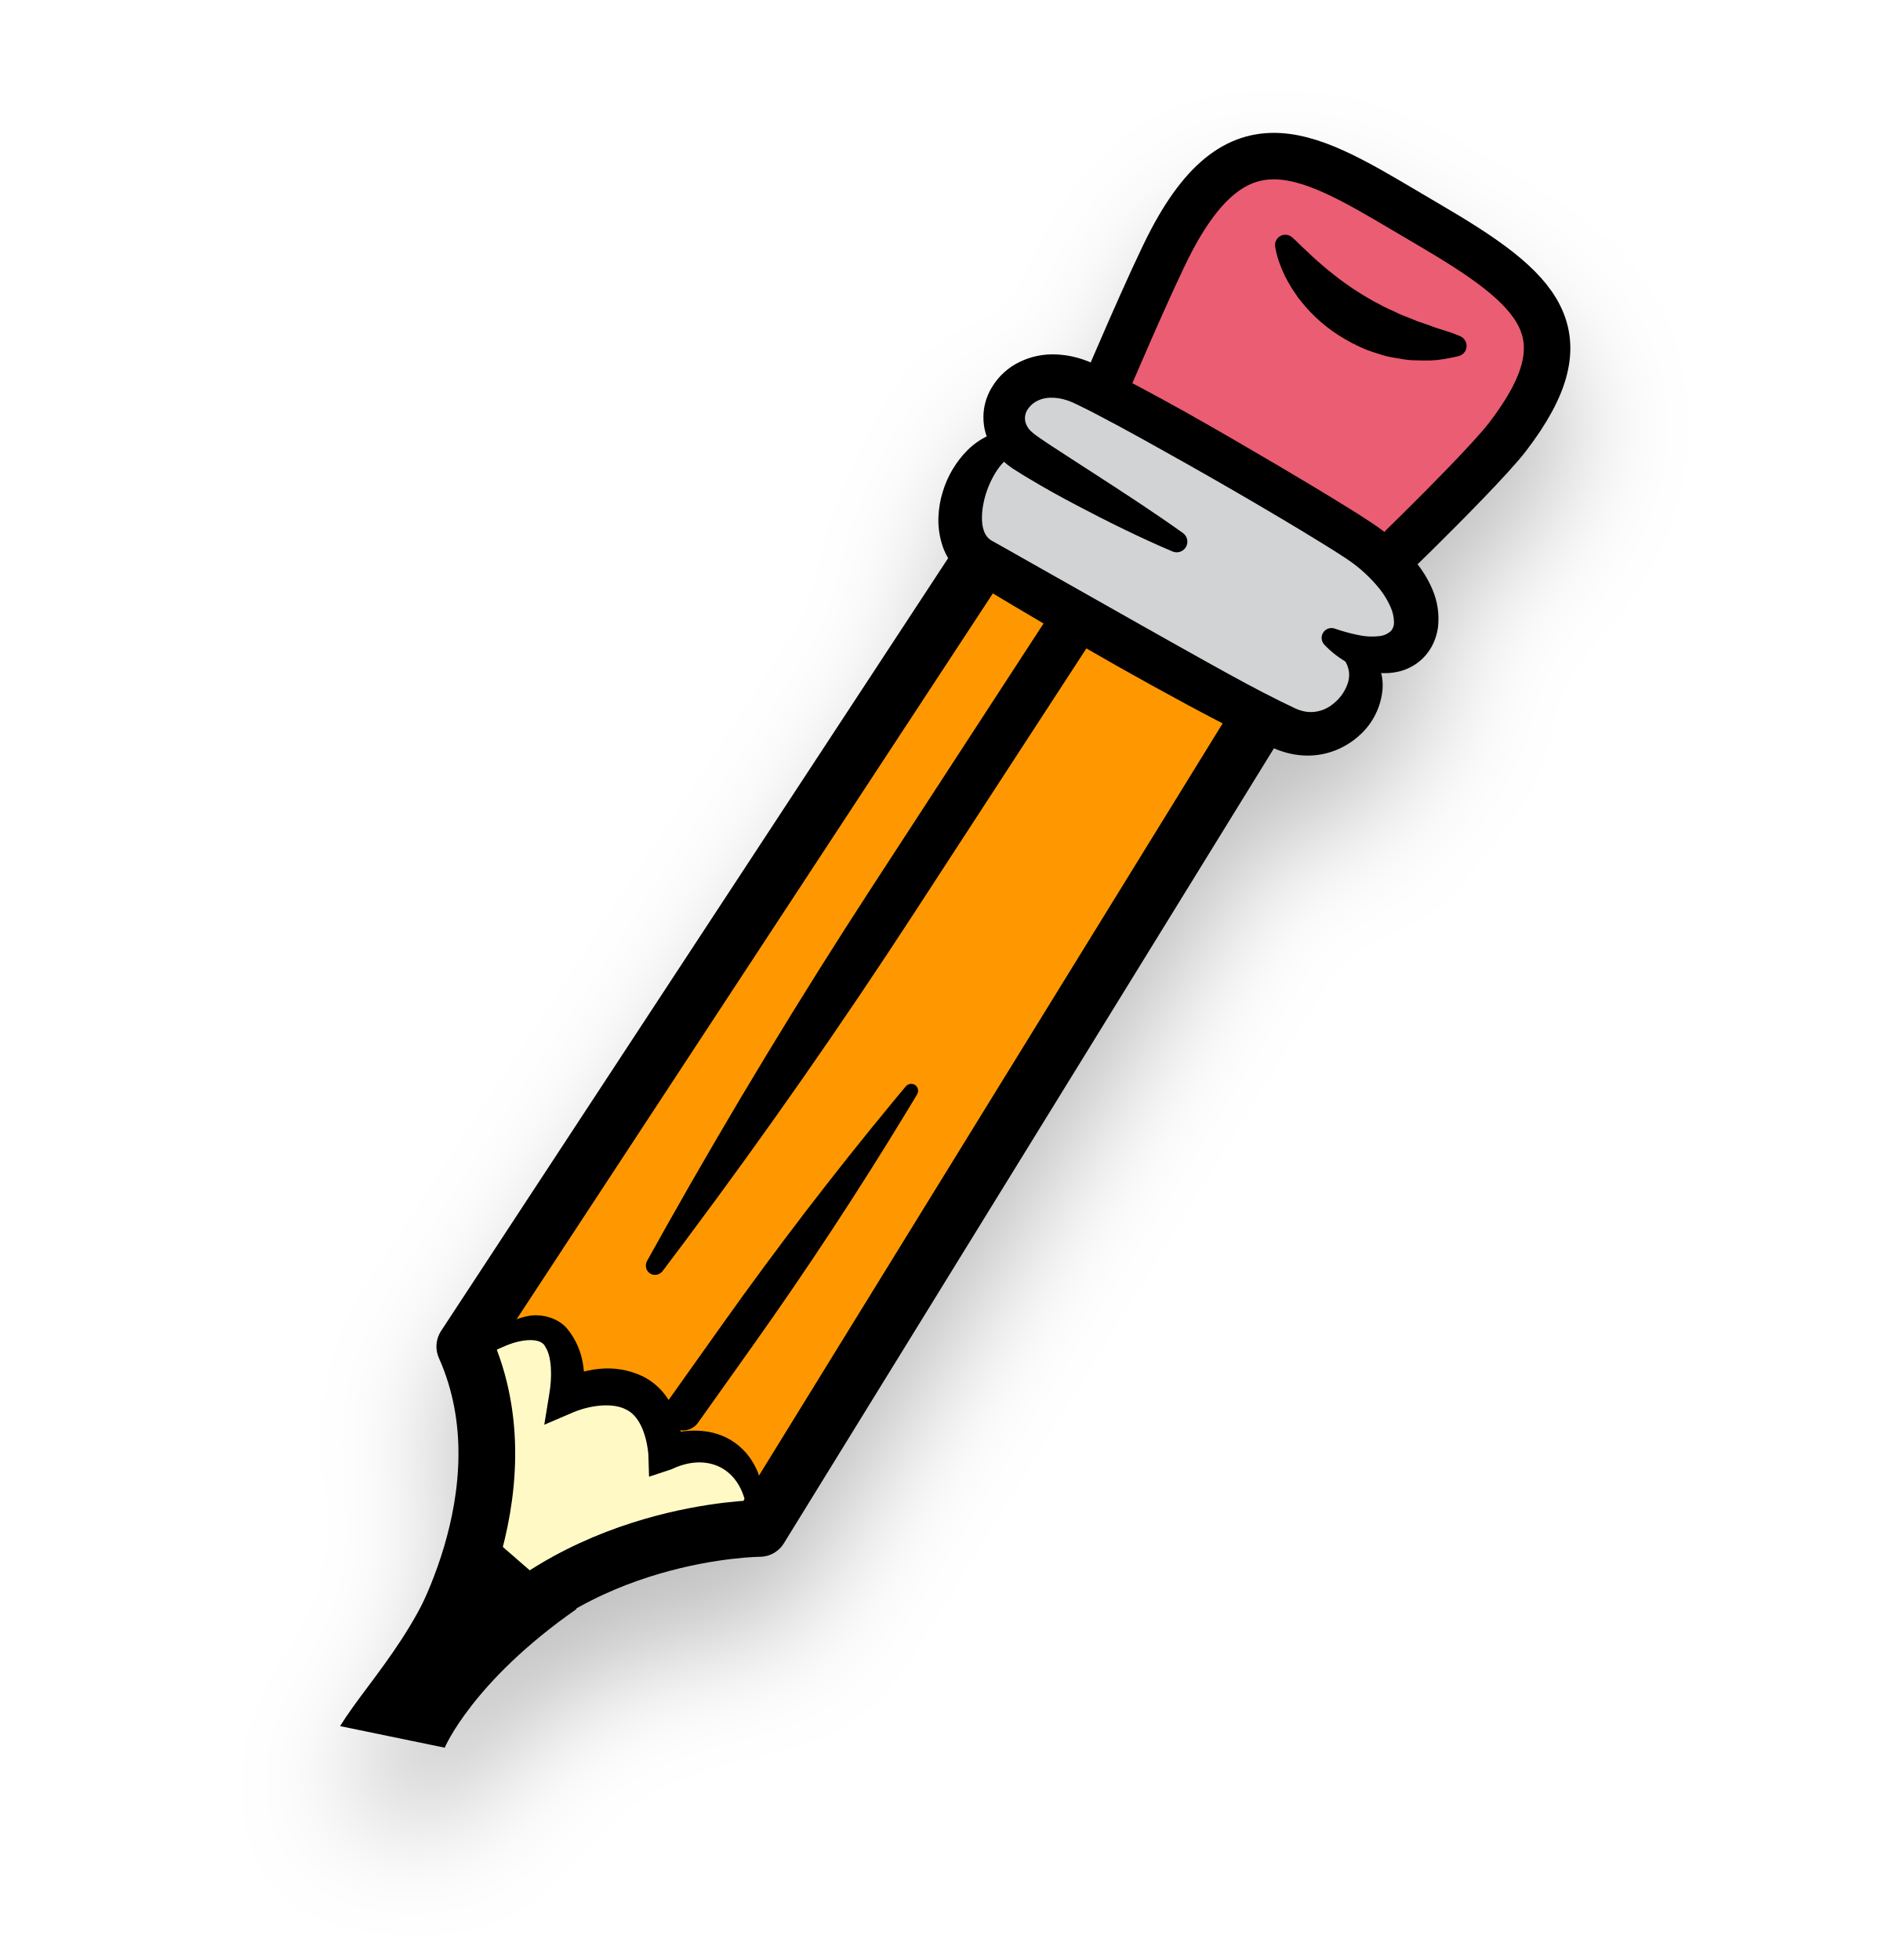
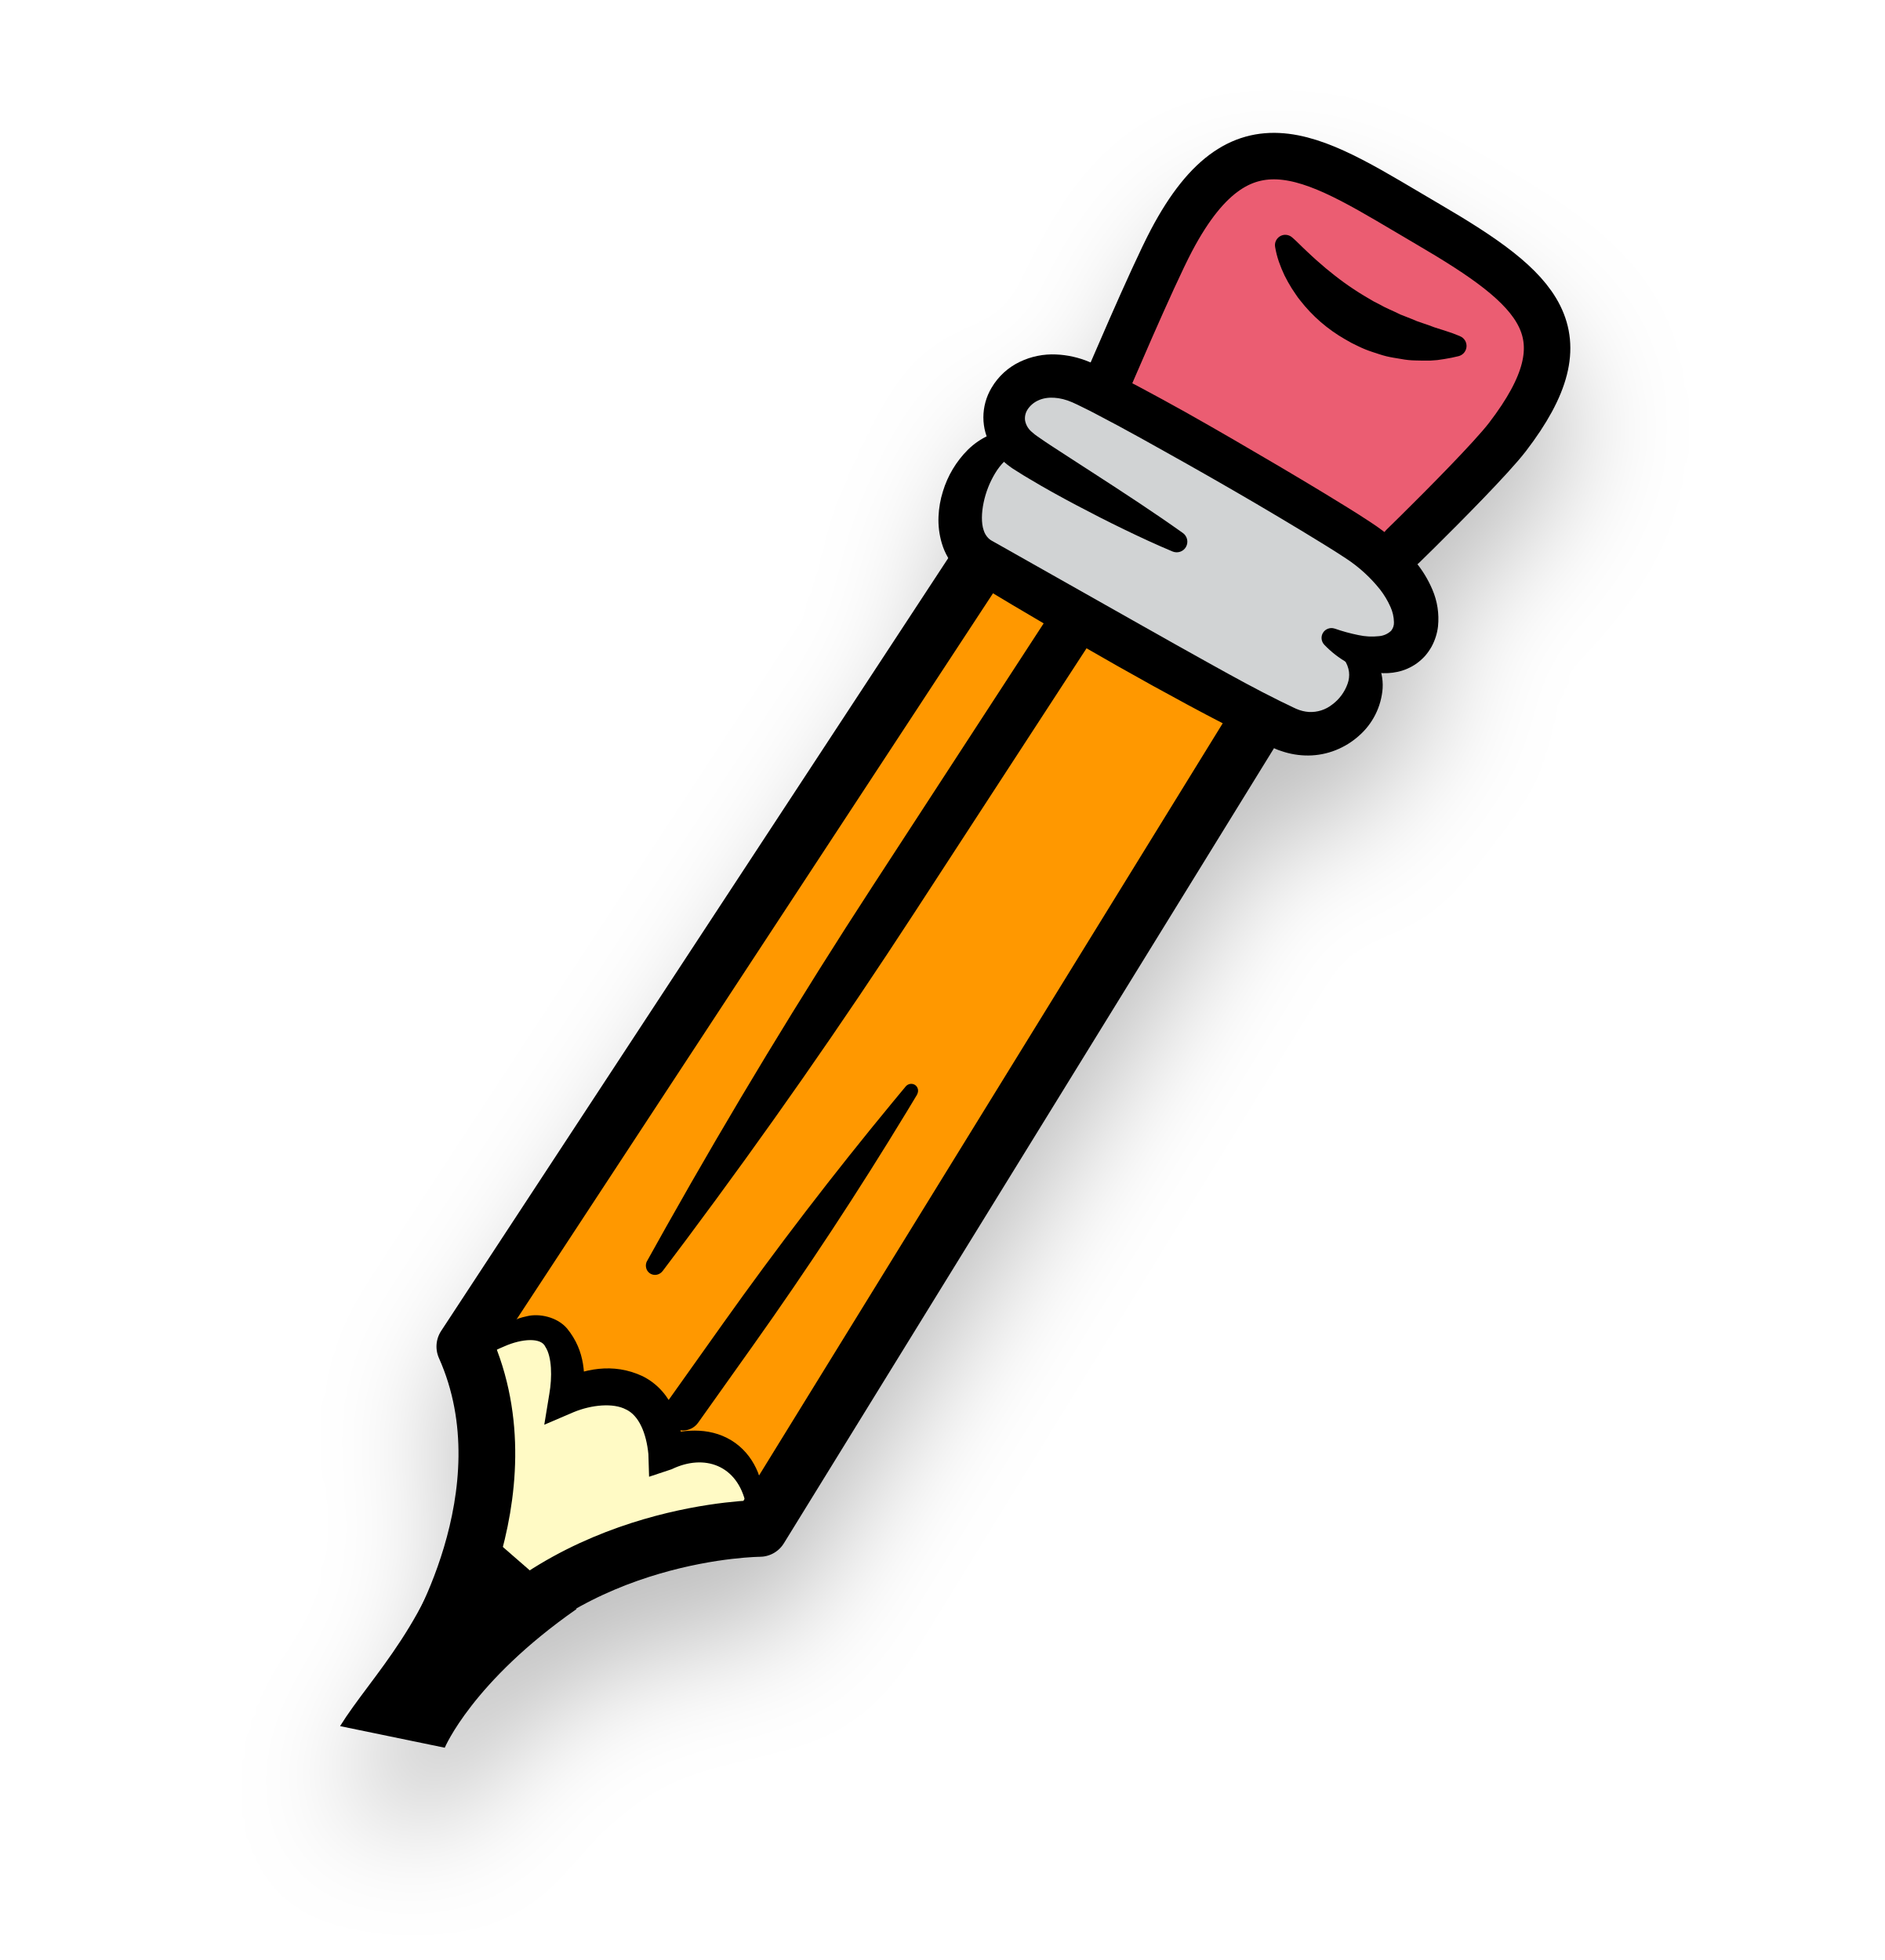
- <svg xmlns="http://www.w3.org/2000/svg" width="50" height="52" viewBox="0 0 50 52" fill="none">
-   <g filter="url(#filter0_d_2162_2164)">
-     <path d="M11.965 35.693C13.241 34.628 14.898 34.737 15.155 36.844C16.058 36.407 17.395 36.697 17.59 38.331C19.182 38.011 20.096 38.845 20.619 39.855L33.044 19.425L25.538 14.782L11.965 35.693Z" fill="#FF9800" />
-     <path d="M12.693 35.19C14.255 34.537 15.386 35.622 15.155 36.844C16.409 35.992 17.395 36.697 17.59 38.331C19.182 38.011 20.096 38.845 20.619 39.855C20.619 39.855 14.566 42.196 12.631 44.536C10.697 46.876 11.171 44.152 11.284 43.783C11.929 41.705 12.693 35.19 12.693 35.19Z" fill="#FFFAC5" />
-     <path d="M33.487 18.916L20.153 40.55C20.153 40.55 15.146 40.571 12.226 44.316C11.965 44.117 11.668 43.968 11.352 43.879C11.352 43.879 14.076 39.631 12.33 35.723L26.016 14.862" stroke="black" stroke-width="1.505" stroke-miterlimit="10" stroke-linecap="round" stroke-linejoin="round" />
-     <path d="M24.325 29.04C24.35 28.999 24.36 28.951 24.351 28.904C24.342 28.857 24.316 28.815 24.278 28.788C24.239 28.761 24.191 28.75 24.144 28.757C24.097 28.764 24.054 28.79 24.024 28.826C24.024 28.826 24.024 28.826 24.024 28.826C23.912 28.96 23.8 29.095 23.689 29.229C22.112 31.139 20.608 33.101 19.177 35.115C18.79 35.658 18.404 36.202 18.018 36.746C17.917 36.888 17.816 37.03 17.715 37.172C17.639 37.279 17.609 37.411 17.631 37.54C17.652 37.669 17.724 37.784 17.831 37.859C17.938 37.935 18.07 37.965 18.199 37.944C18.328 37.922 18.443 37.85 18.518 37.743C18.518 37.743 18.518 37.743 18.518 37.743C18.619 37.601 18.72 37.459 18.821 37.317C19.208 36.773 19.594 36.23 19.98 35.686C21.411 33.672 22.769 31.606 24.054 29.489C24.145 29.34 24.235 29.19 24.325 29.04Z" fill="black" />
-     <path d="M17.166 33.451C17.135 33.506 17.124 33.572 17.138 33.634C17.152 33.696 17.19 33.75 17.242 33.785C17.295 33.819 17.36 33.831 17.423 33.819C17.485 33.806 17.541 33.77 17.579 33.72C17.579 33.72 17.579 33.72 17.579 33.72C17.788 33.444 17.996 33.166 18.203 32.889C20.312 30.066 22.325 27.181 24.243 24.234C25.72 21.965 27.197 19.695 28.674 17.425C28.863 17.136 29.052 16.846 29.24 16.556C29.335 16.41 29.368 16.232 29.332 16.062C29.296 15.891 29.194 15.742 29.048 15.647C28.902 15.552 28.724 15.519 28.553 15.555C28.383 15.591 28.234 15.693 28.139 15.839C28.139 15.839 28.139 15.839 28.139 15.839C27.95 16.129 27.761 16.419 27.573 16.709C26.096 18.978 24.618 21.248 23.141 23.517C21.223 26.464 19.4 29.473 17.673 32.543C17.503 32.845 17.334 33.148 17.166 33.451Z" fill="black" />
-     <path d="M37.221 14.483C37.221 14.483 37.375 14.333 37.613 14.098C38.27 13.448 39.563 12.149 39.99 11.592C42.097 8.84 40.848 7.683 37.88 5.948C34.971 4.25 32.997 2.739 31.077 6.378C30.562 7.353 29.315 10.289 29.315 10.289" fill="#EB5D72" />
-     <path d="M34.325 6.341C34.345 6.357 34.364 6.375 34.382 6.393C34.4 6.412 34.42 6.432 34.441 6.45L34.562 6.567C34.641 6.644 34.723 6.717 34.802 6.793C34.88 6.868 34.963 6.938 35.044 7.008C35.126 7.078 35.204 7.15 35.289 7.213C35.61 7.476 35.953 7.713 36.313 7.92C36.4 7.974 36.49 8.024 36.583 8.068C36.673 8.12 36.766 8.166 36.86 8.208C36.955 8.25 37.05 8.292 37.143 8.34L37.439 8.457C37.489 8.475 37.537 8.498 37.587 8.519C37.637 8.54 37.694 8.551 37.74 8.571C37.847 8.605 37.946 8.642 38.05 8.682C38.266 8.756 38.479 8.811 38.702 8.905L38.735 8.92C38.789 8.943 38.834 8.982 38.864 9.032C38.894 9.082 38.908 9.141 38.903 9.199C38.899 9.257 38.876 9.312 38.839 9.357C38.801 9.401 38.75 9.433 38.694 9.448C38.57 9.478 38.446 9.503 38.319 9.524C38.256 9.534 38.192 9.543 38.129 9.551L38.033 9.558L37.938 9.564C37.81 9.566 37.681 9.565 37.551 9.56C37.421 9.559 37.292 9.546 37.164 9.521C37.036 9.499 36.906 9.481 36.779 9.45C36.651 9.418 36.528 9.373 36.402 9.334C36.276 9.292 36.154 9.243 36.035 9.185C35.914 9.129 35.796 9.067 35.682 8.999C35.222 8.736 34.818 8.386 34.492 7.968C34.45 7.917 34.412 7.865 34.376 7.81C34.339 7.756 34.301 7.701 34.267 7.647C34.197 7.536 34.135 7.421 34.076 7.305C34.02 7.187 33.97 7.066 33.927 6.942C33.883 6.814 33.85 6.682 33.827 6.549C33.817 6.495 33.824 6.439 33.847 6.389C33.869 6.339 33.906 6.296 33.953 6.268C34 6.239 34.055 6.225 34.109 6.228C34.164 6.231 34.217 6.25 34.261 6.283L34.325 6.341Z" fill="black" />
-     <path d="M37.221 14.483C37.221 14.483 37.375 14.333 37.613 14.098C38.27 13.448 39.563 12.149 39.99 11.592C42.097 8.84 40.848 7.683 37.88 5.948C34.971 4.25 32.997 2.739 31.077 6.378C30.562 7.353 29.315 10.289 29.315 10.289" stroke="black" stroke-width="1.233" stroke-miterlimit="10" stroke-linecap="round" />
-     <path d="M34.846 16.485C37.051 17.935 38.729 16.166 36.057 14.349C35.157 13.736 31.013 11.224 29.211 10.374C27.494 9.564 25.982 11.832 27.437 12.232C29.134 12.697 31.241 14.384 31.241 14.384" fill="#D1D3D4" />
-     <path d="M27.435 12.23C26.015 11.609 25.058 13.819 26.215 14.489C27.157 15.034 32.571 18.222 34.395 19.032C35.933 19.715 37.268 17.508 35.941 16.79" fill="#D1D3D4" />
-     <path d="M35.406 16.677C35.611 16.748 35.821 16.806 36.033 16.849C36.213 16.889 36.398 16.898 36.581 16.878C36.702 16.868 36.816 16.817 36.904 16.734C36.956 16.669 36.983 16.587 36.978 16.504C36.975 16.365 36.944 16.228 36.886 16.101C36.813 15.936 36.72 15.781 36.609 15.639C36.353 15.317 36.047 15.039 35.703 14.814C35.522 14.693 35.324 14.569 35.127 14.447L34.53 14.082C34.13 13.841 33.727 13.601 33.322 13.364C32.513 12.89 31.699 12.425 30.88 11.969C30.472 11.74 30.064 11.512 29.654 11.292C29.448 11.182 29.242 11.073 29.04 10.967C28.937 10.912 28.835 10.861 28.733 10.812C28.634 10.763 28.52 10.705 28.446 10.674C28.117 10.53 27.783 10.511 27.542 10.623C27.428 10.674 27.33 10.756 27.261 10.86C27.203 10.948 27.179 11.053 27.193 11.158C27.214 11.273 27.275 11.378 27.364 11.454C27.392 11.48 27.42 11.504 27.45 11.526L27.512 11.572L27.58 11.619C27.67 11.683 27.768 11.747 27.862 11.81L28.445 12.189L29.034 12.57C29.821 13.08 30.611 13.593 31.379 14.141C31.436 14.181 31.475 14.241 31.491 14.309C31.506 14.377 31.495 14.448 31.462 14.508C31.427 14.569 31.372 14.615 31.307 14.638C31.241 14.66 31.169 14.658 31.105 14.631C30.667 14.447 30.238 14.248 29.812 14.041C29.387 13.835 28.966 13.62 28.546 13.398C28.127 13.177 27.712 12.949 27.3 12.7C27.196 12.637 27.095 12.579 26.988 12.508L26.909 12.459C26.882 12.442 26.859 12.428 26.824 12.402C26.758 12.357 26.695 12.307 26.635 12.253C26.507 12.139 26.396 12.006 26.306 11.859C26.163 11.622 26.087 11.351 26.087 11.074C26.086 10.797 26.161 10.525 26.304 10.288C26.481 9.986 26.745 9.745 27.061 9.596C27.358 9.454 27.686 9.388 28.014 9.403C28.318 9.416 28.617 9.483 28.897 9.601C29.041 9.661 29.136 9.712 29.249 9.765C29.362 9.819 29.469 9.873 29.574 9.927C29.791 10.037 29.999 10.146 30.21 10.257C30.631 10.481 31.047 10.708 31.46 10.939C32.285 11.404 33.102 11.879 33.917 12.359C34.324 12.6 34.73 12.842 35.135 13.087L35.743 13.46C35.944 13.585 36.145 13.711 36.356 13.852C36.803 14.141 37.204 14.494 37.547 14.901C37.733 15.124 37.886 15.374 37.999 15.642C38.131 15.949 38.182 16.285 38.148 16.617C38.126 16.808 38.067 16.992 37.975 17.16C37.926 17.246 37.868 17.328 37.802 17.403C37.736 17.477 37.661 17.543 37.581 17.601C37.428 17.709 37.255 17.785 37.072 17.824C36.909 17.859 36.742 17.868 36.576 17.851C36.286 17.822 36.005 17.731 35.752 17.587C35.522 17.458 35.312 17.295 35.13 17.104C35.09 17.062 35.066 17.007 35.06 16.949C35.054 16.891 35.068 16.833 35.099 16.784C35.13 16.735 35.177 16.697 35.232 16.677C35.286 16.658 35.346 16.657 35.402 16.675L35.406 16.677Z" fill="black" />
-     <path d="M26.951 12.026C26.834 12.078 26.729 12.151 26.64 12.243C26.546 12.337 26.465 12.443 26.397 12.557C26.253 12.798 26.149 13.061 26.092 13.336C26.037 13.604 26.029 13.88 26.095 14.069C26.119 14.15 26.163 14.223 26.223 14.282C26.25 14.308 26.28 14.33 26.313 14.348L26.546 14.478L30.256 16.576C30.873 16.925 31.492 17.271 32.109 17.615C32.727 17.959 33.347 18.299 33.968 18.606L34.197 18.716L34.312 18.772L34.356 18.793L34.397 18.811C34.499 18.855 34.609 18.882 34.72 18.89C34.944 18.902 35.165 18.832 35.341 18.692C35.529 18.553 35.67 18.361 35.748 18.14C35.783 18.041 35.796 17.934 35.785 17.829C35.769 17.707 35.723 17.592 35.651 17.493L35.631 17.462C35.595 17.409 35.578 17.347 35.582 17.283C35.586 17.22 35.61 17.16 35.651 17.112C35.692 17.064 35.748 17.03 35.809 17.017C35.871 17.003 35.936 17.011 35.993 17.037C36.213 17.143 36.395 17.314 36.513 17.528C36.635 17.753 36.691 18.008 36.676 18.264C36.64 18.75 36.414 19.203 36.046 19.524C35.865 19.686 35.657 19.814 35.432 19.904C35.201 19.996 34.955 20.044 34.706 20.046C34.461 20.047 34.218 20.007 33.987 19.927C33.958 19.917 33.931 19.907 33.905 19.899C33.879 19.89 33.845 19.876 33.827 19.867L33.699 19.81L33.445 19.694C32.783 19.38 32.149 19.049 31.517 18.709C30.886 18.369 30.262 18.024 29.64 17.673C28.399 16.969 27.169 16.246 25.95 15.511L25.719 15.376C25.598 15.304 25.487 15.216 25.388 15.116C25.198 14.92 25.058 14.681 24.982 14.418C24.913 14.186 24.883 13.944 24.894 13.702C24.904 13.478 24.943 13.256 25.01 13.042C25.136 12.625 25.363 12.245 25.672 11.936C25.834 11.777 26.022 11.646 26.229 11.552C26.446 11.453 26.687 11.415 26.924 11.442C26.988 11.451 27.047 11.48 27.092 11.525C27.138 11.57 27.167 11.629 27.176 11.693C27.185 11.756 27.173 11.821 27.142 11.877C27.111 11.933 27.062 11.977 27.004 12.004L26.951 12.026Z" fill="black" />
-     <path d="M12.123 40.036C11.462 42.981 9.86 44.445 9.021 45.795L11.797 46.367C11.797 46.367 12.53 44.616 15.293 42.689C14.442 42.056 13.175 40.843 12.123 40.036Z" fill="black" />
-     <path d="M12.675 35.654C12.639 35.685 12.614 35.727 12.607 35.774C12.599 35.821 12.61 35.868 12.636 35.906C12.663 35.944 12.704 35.97 12.75 35.98C12.797 35.989 12.845 35.98 12.886 35.958C12.886 35.958 12.886 35.958 12.886 35.958C13.053 35.866 13.211 35.789 13.379 35.719C13.843 35.513 14.358 35.481 14.466 35.732C14.639 35.993 14.65 36.534 14.57 36.987L14.438 37.799L15.22 37.464C15.692 37.27 16.268 37.215 16.605 37.394C16.946 37.553 17.144 38.019 17.199 38.58L17.217 39.178L17.816 38.98C18.685 38.559 19.563 38.873 19.785 39.901C19.825 40.067 19.846 40.24 19.844 40.412C19.843 40.459 19.857 40.506 19.886 40.543C19.916 40.58 19.958 40.604 20.004 40.61C20.05 40.616 20.097 40.604 20.135 40.576C20.173 40.548 20.199 40.506 20.21 40.461C20.21 40.461 20.21 40.461 20.21 40.461C20.257 40.259 20.276 40.05 20.268 39.84C20.246 39.257 20.007 38.587 19.399 38.213C18.785 37.84 18.06 37.929 17.497 38.119L18.115 38.52C18.098 37.852 17.88 36.935 17.051 36.515C16.253 36.138 15.476 36.326 14.832 36.631L15.482 37.108C15.52 36.507 15.542 35.861 15.042 35.246C14.777 34.937 14.303 34.843 13.983 34.92C13.652 34.987 13.389 35.133 13.148 35.291C12.976 35.405 12.828 35.523 12.675 35.654Z" fill="black" />
+ <svg xmlns="http://www.w3.org/2000/svg" fill="none" height="52" viewBox="0 0 50 52" width="50">
+   <filter id="a" color-interpolation-filters="sRGB" filterUnits="userSpaceOnUse" height="56" width="56" x="-3" y="-1">
+     <feFlood flood-opacity="0" result="BackgroundImageFix" />
+     <feColorMatrix in="SourceAlpha" result="hardAlpha" type="matrix" values="0 0 0 0 0 0 0 0 0 0 0 0 0 0 0 0 0 0 127 0" />
+     <feOffset dy="2" />
+     <feGaussianBlur stdDeviation="1.5" />
+     <feColorMatrix type="matrix" values="0 0 0 0 0 0 0 0 0 0 0 0 0 0 0 0 0 0 0.25 0" />
+     <feBlend in2="BackgroundImageFix" mode="normal" result="effect1_dropShadow_2162_2164" />
+     <feBlend in="SourceGraphic" in2="effect1_dropShadow_2162_2164" mode="normal" result="shape" />
+   </filter>
+   <g filter="url(#a)">
+     <path d="m11.965 35.693c1.276-1.065 2.934-.956 3.191 1.151.903-.437 2.24-.147 2.435 1.487 1.591-.321 2.505.513 3.029 1.524l12.425-20.43-7.506-4.643z" fill="#ff9800" />
+     <path d="m12.693 35.19c1.562-.653 2.693.432 2.462 1.654 1.254-.852 2.24-.147 2.435 1.487 1.591-.321 2.505.513 3.029 1.524 0 0-6.054 2.341-7.988 4.681s-1.46-.384-1.347-.753c.645-2.078 1.409-8.593 1.409-8.593z" fill="#fffac5" />
+     <path d="m33.487 18.916-13.334 21.634s-5.007.021-7.926 3.767c-.261-.2-.558-.348-.874-.437 0 0 2.724-4.248.978-8.156l13.686-20.861" stroke="#000" stroke-linecap="round" stroke-linejoin="round" stroke-miterlimit="10" stroke-width="1.505" />
+     <path d="m24.325 29.04c.024-.041.034-.089.026-.136-.009-.047-.035-.089-.073-.116s-.086-.038-.134-.031c-.047.007-.09.033-.12.069-.112.134-.224.269-.335.404-1.577 1.91-3.081 3.872-4.512 5.886-.386.544-.773 1.087-1.159 1.631-.101.142-.202.284-.303.426-.076.106-.106.239-.084.368s.094.244.201.32c.107.076.239.106.368.084s.244-.094.32-.201c.101-.142.202-.284.303-.426.386-.544.773-1.087 1.159-1.631 1.431-2.014 2.789-4.079 4.074-6.197.091-.149.181-.299.271-.449z" fill="#000" />
+     <path d="m17.166 33.451c-.031.055-.041.12-.027.183.014.062.051.117.104.151s.117.047.18.034c.063-.013.118-.049.156-.099.209-.276.417-.553.625-.831 2.108-2.823 4.121-5.708 6.039-8.654 1.477-2.27 2.954-4.539 4.432-6.809l.566-.869c.095-.146.128-.324.092-.494-.036-.171-.138-.32-.284-.415-.146-.095-.324-.128-.494-.092s-.32.138-.415.284c-.189.29-.377.58-.566.869-1.477 2.27-2.954 4.539-4.432 6.809-1.918 2.947-3.741 5.955-5.468 9.026-.17.302-.339.605-.507.908z" fill="#000" />
+     <path d="m37.221 14.483s.154-.15.392-.385c.657-.65 1.95-1.949 2.377-2.506 2.107-2.752.858-3.909-2.11-5.644-2.909-1.699-4.883-3.209-6.804.43-.515.975-1.762 3.911-1.762 3.911" fill="#eb5d72" />
+     <path d="m34.325 6.341c.02.016.039.034.057.053.018.019.038.038.059.057l.12.117c.079.078.161.151.24.226.079.075.161.145.242.215s.16.141.245.205c.321.263.663.5 1.023.707.087.055.177.104.271.148.09.052.182.098.277.14.094.043.189.085.283.133l.295.116c.05.019.098.042.148.062s.107.033.153.053c.107.034.206.071.311.111.215.073.429.128.651.223l.034.015c.054.023.099.062.129.112.03.05.044.108.039.166-.005.058-.027.113-.065.158-.038.045-.088.076-.145.091-.124.031-.248.056-.375.076-.063.011-.127.019-.19.028l-.096.007-.095.007c-.128.001-.257.001-.387-.004-.13-.002-.259-.015-.387-.04-.129-.022-.259-.04-.386-.071-.127-.031-.251-.076-.376-.116-.126-.041-.248-.091-.367-.149-.121-.055-.239-.117-.353-.186-.46-.263-.865-.613-1.19-1.031-.042-.05-.08-.103-.116-.158-.037-.054-.074-.108-.109-.163-.07-.111-.132-.226-.191-.342-.056-.118-.106-.24-.149-.363-.044-.128-.078-.26-.1-.393-.01-.054-.003-.11.02-.16.023-.05.06-.092.107-.121s.101-.043.156-.04.108.022.152.055z" fill="#000" />
+     <path d="m37.221 14.483s.154-.15.392-.385c.657-.65 1.95-1.949 2.377-2.506 2.107-2.752.858-3.909-2.11-5.644-2.909-1.699-4.883-3.209-6.804.43-.515.975-1.762 3.911-1.762 3.911" stroke="#000" stroke-linecap="round" stroke-miterlimit="10" stroke-width="1.233" />
+     <path d="m34.846 16.485c2.205 1.45 3.883-.319 1.212-2.136-.9-.612-5.044-3.124-6.847-3.974-1.716-.81-3.229 1.457-1.774 1.857 1.697.465 3.805 2.152 3.805 2.152" fill="#d1d3d4" />
+     <path d="m27.435 12.23c-1.42-.621-2.377 1.589-1.22 2.259.942.545 6.356 3.733 8.18 4.543 1.538.683 2.873-1.524 1.545-2.242" fill="#d1d3d4" />
+     <g fill="#000">
+       <path d="m35.406 16.677c.205.072.414.129.627.172.18.04.365.049.547.029.121-.01.235-.06.323-.144.052-.065.079-.146.074-.229-.003-.139-.034-.276-.092-.403-.073-.165-.166-.32-.277-.463-.256-.321-.562-.6-.906-.825-.181-.121-.38-.245-.577-.367l-.597-.365c-.4-.241-.802-.481-1.207-.719-.809-.474-1.623-.939-2.442-1.395-.408-.229-.816-.457-1.226-.677-.206-.11-.411-.219-.614-.325-.103-.054-.205-.106-.307-.155-.099-.048-.213-.107-.287-.137-.329-.144-.662-.164-.903-.051-.114.051-.212.133-.281.237-.058.087-.083.193-.069.297.022.116.082.22.172.297.027.025.056.049.085.072l.063.046.068.047c.089.064.188.128.282.191l.583.379.589.381c.787.51 1.576 1.024 2.344 1.571.057.04.096.1.112.168.015.068.005.139-.029.2-.034.061-.089.107-.155.129-.066.022-.138.02-.202-.007-.438-.183-.867-.383-1.292-.589-.426-.206-.847-.421-1.266-.643-.419-.222-.834-.45-1.246-.698-.105-.063-.206-.121-.313-.192l-.079-.05c-.027-.017-.05-.03-.085-.056-.066-.046-.129-.096-.189-.149-.128-.114-.239-.247-.328-.394-.143-.237-.22-.509-.22-.786-0-.277.075-.549.217-.786.177-.302.441-.543.757-.692.297-.141.625-.207.953-.192.304.013.603.08.883.198.144.059.238.111.351.164.113.053.22.108.325.161.217.111.425.219.636.331.42.224.837.451 1.25.682.825.465 1.642.94 2.456 1.42.407.24.813.483 1.218.728l.608.373c.202.125.402.251.614.392.447.289.848.642 1.191 1.048.186.224.338.474.452.742.132.307.183.643.149.975-.022.19-.081.374-.173.542-.049.087-.107.169-.172.244-.067.073-.141.14-.222.198-.153.108-.326.184-.509.223-.163.035-.33.044-.495.027-.29-.03-.571-.12-.824-.264-.23-.129-.44-.292-.622-.483-.04-.042-.065-.097-.071-.155s.008-.116.039-.165c.031-.049.078-.087.133-.106.055-.02.115-.021.17-.003z" />
+       <path d="m26.951 12.026c-.117.052-.222.125-.311.217-.093.094-.175.2-.243.314-.145.241-.248.504-.305.779-.056.269-.064.543.002.733.024.081.069.154.128.213.027.026.058.048.09.066l.232.13 3.711 2.097c.617.35 1.236.695 1.853 1.039.618.344 1.238.685 1.859.991l.229.11.115.056.045.021.04.018c.103.044.212.071.324.079.224.012.445-.058.621-.198.188-.139.329-.332.407-.552.036-.1.049-.206.037-.312-.016-.121-.062-.237-.134-.336l-.02-.031c-.035-.053-.052-.115-.049-.178.004-.063.028-.123.069-.172s.097-.081.159-.095.126-.006.184.02c.22.105.402.277.52.491.122.225.178.48.163.736-.036.486-.262.939-.63 1.26-.181.162-.389.29-.615.38-.231.092-.477.14-.725.142-.245.002-.488-.039-.719-.119-.029-.01-.057-.019-.082-.028-.026-.009-.06-.023-.078-.032l-.127-.058-.254-.116c-.662-.314-1.296-.645-1.927-.985-.632-.34-1.256-.685-1.877-1.037-1.241-.704-2.472-1.427-3.691-2.161l-.23-.136c-.121-.072-.232-.159-.331-.259-.19-.196-.33-.436-.407-.698-.069-.232-.099-.474-.088-.716.01-.224.049-.446.116-.66.126-.417.353-.797.662-1.106.162-.16.351-.29.558-.384.217-.1.457-.138.695-.11.064.009.123.038.168.083.046.045.075.104.084.168.009.064-.003.128-.034.184s-.08.101-.138.127z" />
+       <path d="m12.123 40.036c-.661 2.946-2.263 4.41-3.102 5.759l2.777.573s.732-1.751 3.495-3.678c-.851-.633-2.118-1.847-3.17-2.654z" />
+       <path d="m12.675 35.654c-.035.031-.06.073-.068.119-.007.047.003.094.03.132.026.038.067.064.114.074.046.009.095 0.0.136-.022.167-.091.325-.168.493-.238.464-.206.979-.239 1.087.013.173.261.184.802.104 1.255l-.133.812.782-.335c.473-.195 1.048-.25 1.386-.07.341.159.539.625.594 1.186l.018.599.599-.199c.869-.421 1.747-.107 1.969.921.04.165.061.339.059.511-.001.047.013.093.043.131.029.037.071.061.117.067.046.006.093-.006.131-.034.038-.028.064-.07.075-.115.047-.202.066-.411.058-.621-.022-.583-.26-1.253-.869-1.627-.615-.373-1.339-.284-1.902-.094l.618.4c-.017-.668-.235-1.584-1.064-2.005-.798-.377-1.575-.189-2.219.116l.649.477c.038-.601.061-1.247-.44-1.862-.265-.309-.739-.403-1.058-.326-.331.067-.594.213-.835.371-.172.114-.32.232-.473.363z" />
+     </g>
  </g>
-   <defs>
-     <filter id="filter0_d_2162_2164" x="-3" y="-1" width="56" height="56" filterUnits="userSpaceOnUse" color-interpolation-filters="sRGB">
-       <feFlood flood-opacity="0" result="BackgroundImageFix" />
-       <feColorMatrix in="SourceAlpha" type="matrix" values="0 0 0 0 0 0 0 0 0 0 0 0 0 0 0 0 0 0 127 0" result="hardAlpha" />
-       <feOffset dy="2" />
-       <feGaussianBlur stdDeviation="1.5" />
-       <feColorMatrix type="matrix" values="0 0 0 0 0 0 0 0 0 0 0 0 0 0 0 0 0 0 0.25 0" />
-       <feBlend mode="normal" in2="BackgroundImageFix" result="effect1_dropShadow_2162_2164" />
-       <feBlend mode="normal" in="SourceGraphic" in2="effect1_dropShadow_2162_2164" result="shape" />
-     </filter>
-   </defs>
</svg>
